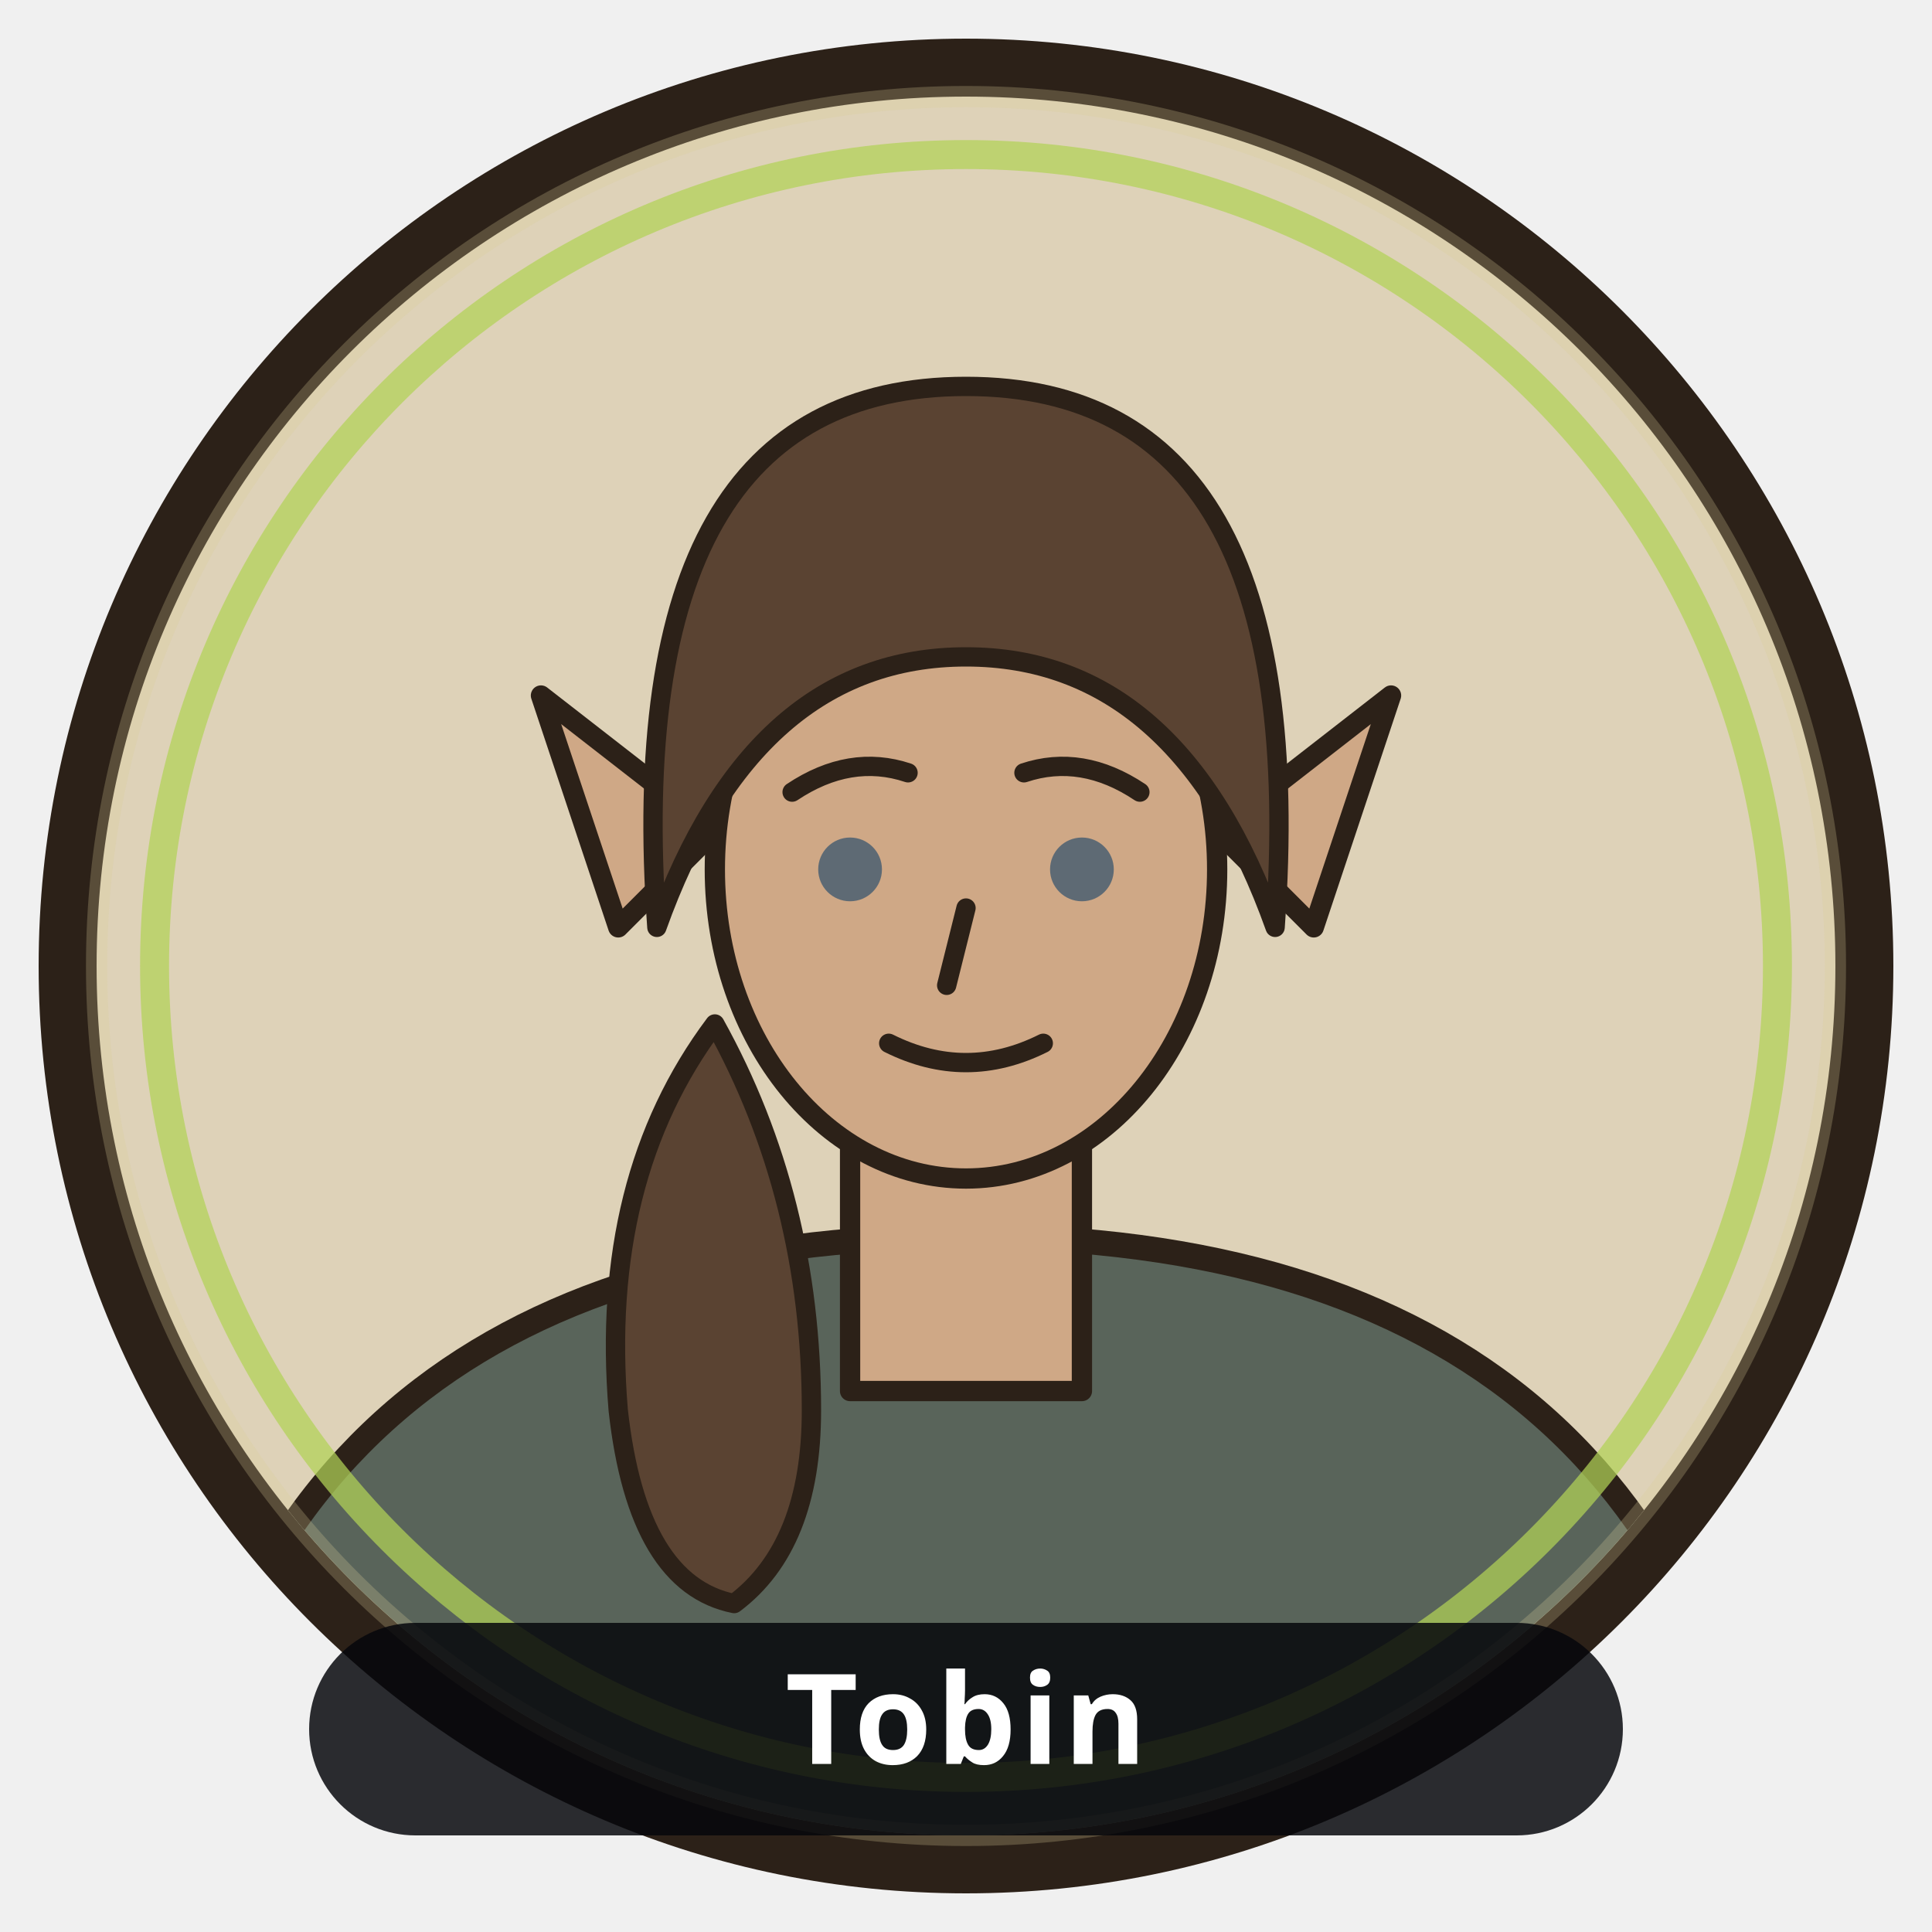
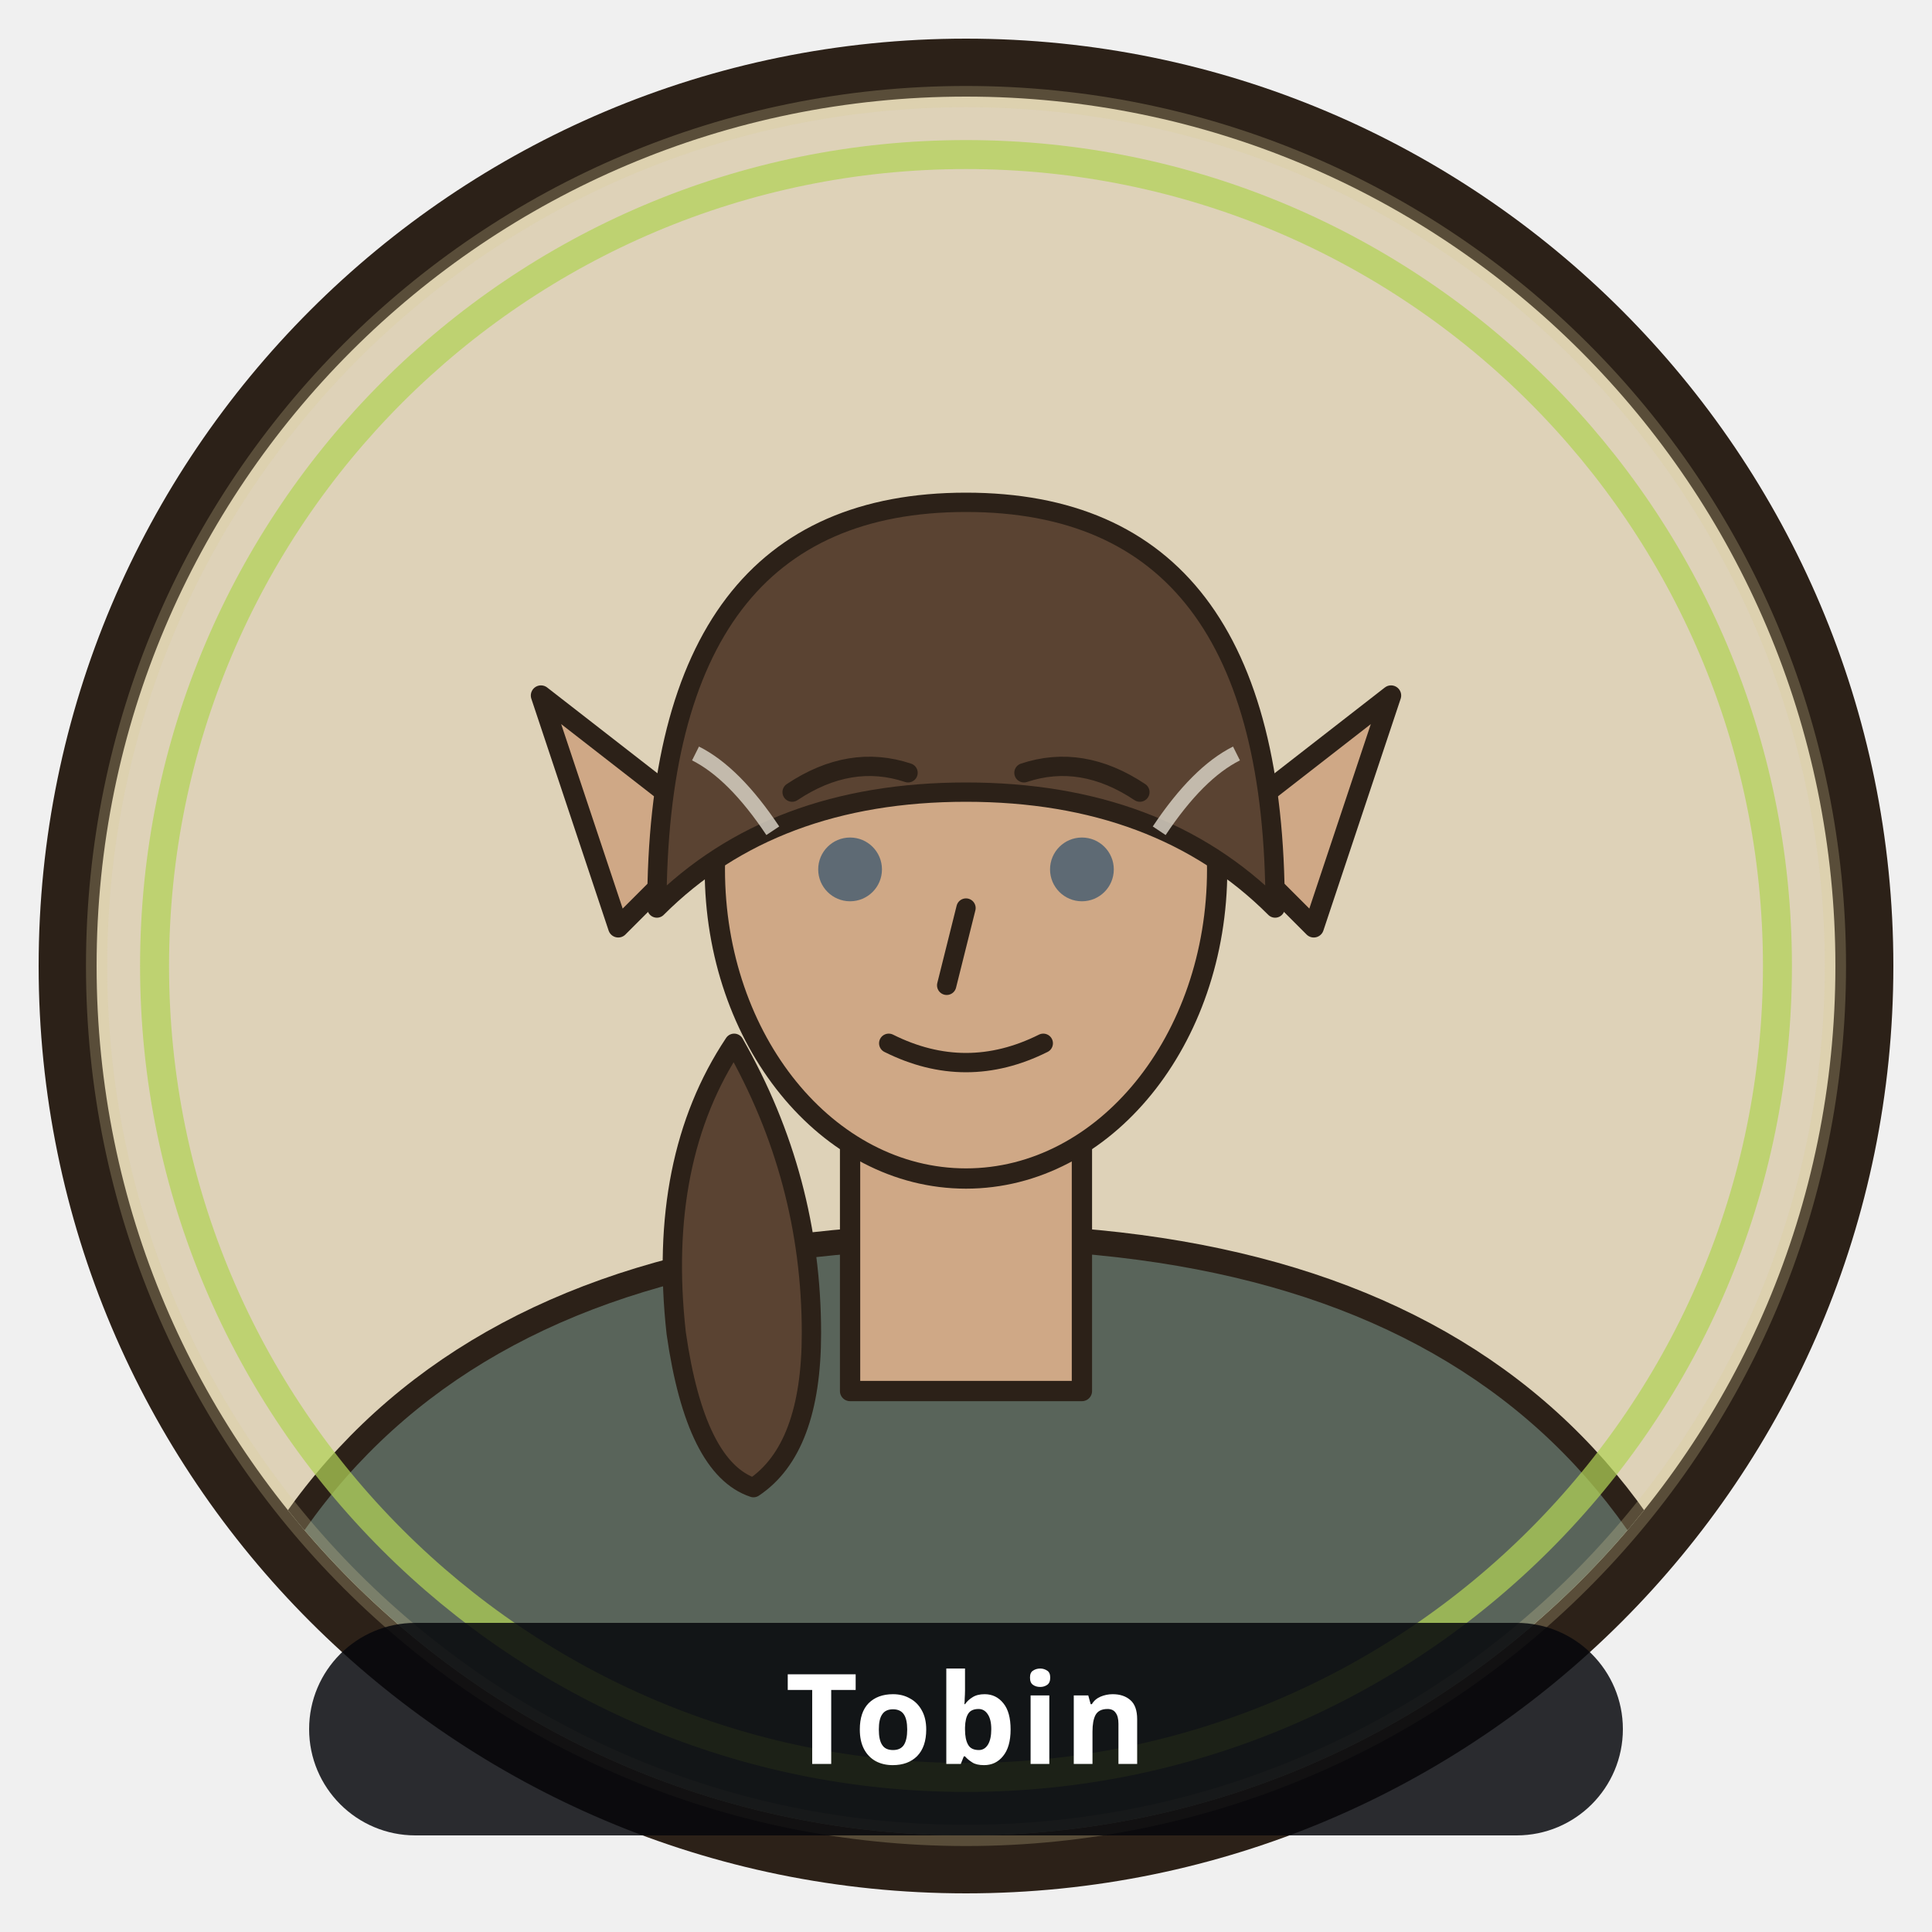
<svg xmlns="http://www.w3.org/2000/svg" viewBox="0 0 100 100" role="img" aria-label="tobin token">
  <style>
.ring{fill:#ded2b8;stroke:#2c2118;stroke-width:3;}
.gold{fill:none;stroke:hsl(76 58% 58%);stroke-width:1.5;opacity:.72;}
.cloak{fill:#59645a;stroke:#2c2118;stroke-width:1.3;stroke-linejoin:round;}
.skin{fill:#cfa886;stroke:#2c2118;stroke-width:1.05;stroke-linejoin:round;}
.hair{fill:#5a4332;stroke:#2c2118;stroke-width:1;stroke-linejoin:round;}
.ln{fill:none;stroke:#2c2118;stroke-width:1;stroke-linecap:round;}
.hl{fill:none;stroke:#d7d0c2;stroke-width:.8;opacity:.84;}
.eye{fill:#5e6a74;}
.horn{fill:#75615a;stroke:#2c2118;stroke-width:.9;}
.tooth{fill:#dfd9cc;stroke:#2c2118;stroke-width:.6;}
.scale{fill:#6f7b8d;stroke:#2c2118;stroke-width:.7;opacity:.8;}
</style>
  <circle class="ring" cx="50" cy="50" r="46.5" />
  <clipPath id="t">
    <circle cx="50" cy="50" r="45" />
  </clipPath>
  <g clip-path="url(#t)">
    <path class="cloak" d="M8,100 q4,-36 42,-36 q38,0 42,36 Z" />
    <rect class="skin" x="44" y="58" width="12" height="14" />
-     <path class="hair" d="M37,53 q-6,8 -5,20 q1,9 6,10 q4,-3 4,-10 q0,-11 -5,-20 Z" />
+     <path class="hair" d="M38,54 q-4,6 -3,15 q1,7 4,8 q3,-2 3,-8 q0,-8 -4,-15 Z" />
    <ellipse class="skin" cx="50" cy="45" rx="13" ry="16" />
    <path class="skin" d="M63,43 l9,-7 -4,12 Z" />
    <path class="skin" d="M37,43 l-9,-7 4,12 Z" />
-     <path class="hair" d="M34,48 q-2,-28 16,-28 q18,0 16,28 q-5,-14 -16,-14 q-11,0 -16,14 Z" />
+     <path class="hair" d="M34,47 q0,-21 16,-21 q16,0 16,21 q-6,-6 -16,-6 q-10,0 -16,6 Z" />
+     <path class="hl" d="M36,39 q2,1 4,4 M64,39 q-2,1 -4,4" />
    <circle class="eye" cx="44" cy="45" r="1.65" />
    <circle class="eye" cx="56" cy="45" r="1.65" />
    <path class="ln" d="M41,41 q3,-2 6,-1 M53,40 q3,-1 6,1" stroke-width=".9" />
    <line class="ln" x1="50" y1="47" x2="49" y2="51" stroke-width=".8" />
    <path class="ln" d="M46,54 q4,2 8,0" stroke-width=".92" />
  </g>
  <circle class="gold" cx="50" cy="50" r="42" />
  <circle cx="50" cy="50" r="45" fill="none" stroke="hsl(50 44% 72%)" stroke-opacity=".26" stroke-width="1.1" />
  <rect x="16" y="84" width="68" height="11" rx="5.5" fill="#05070b" fill-opacity="0.84" />
  <text x="50" y="91.3" text-anchor="middle" font-family="Verdana, sans-serif" font-size="6.5" font-weight="700" letter-spacing="0.25" fill="#ffffff">Tobin</text>
</svg>
